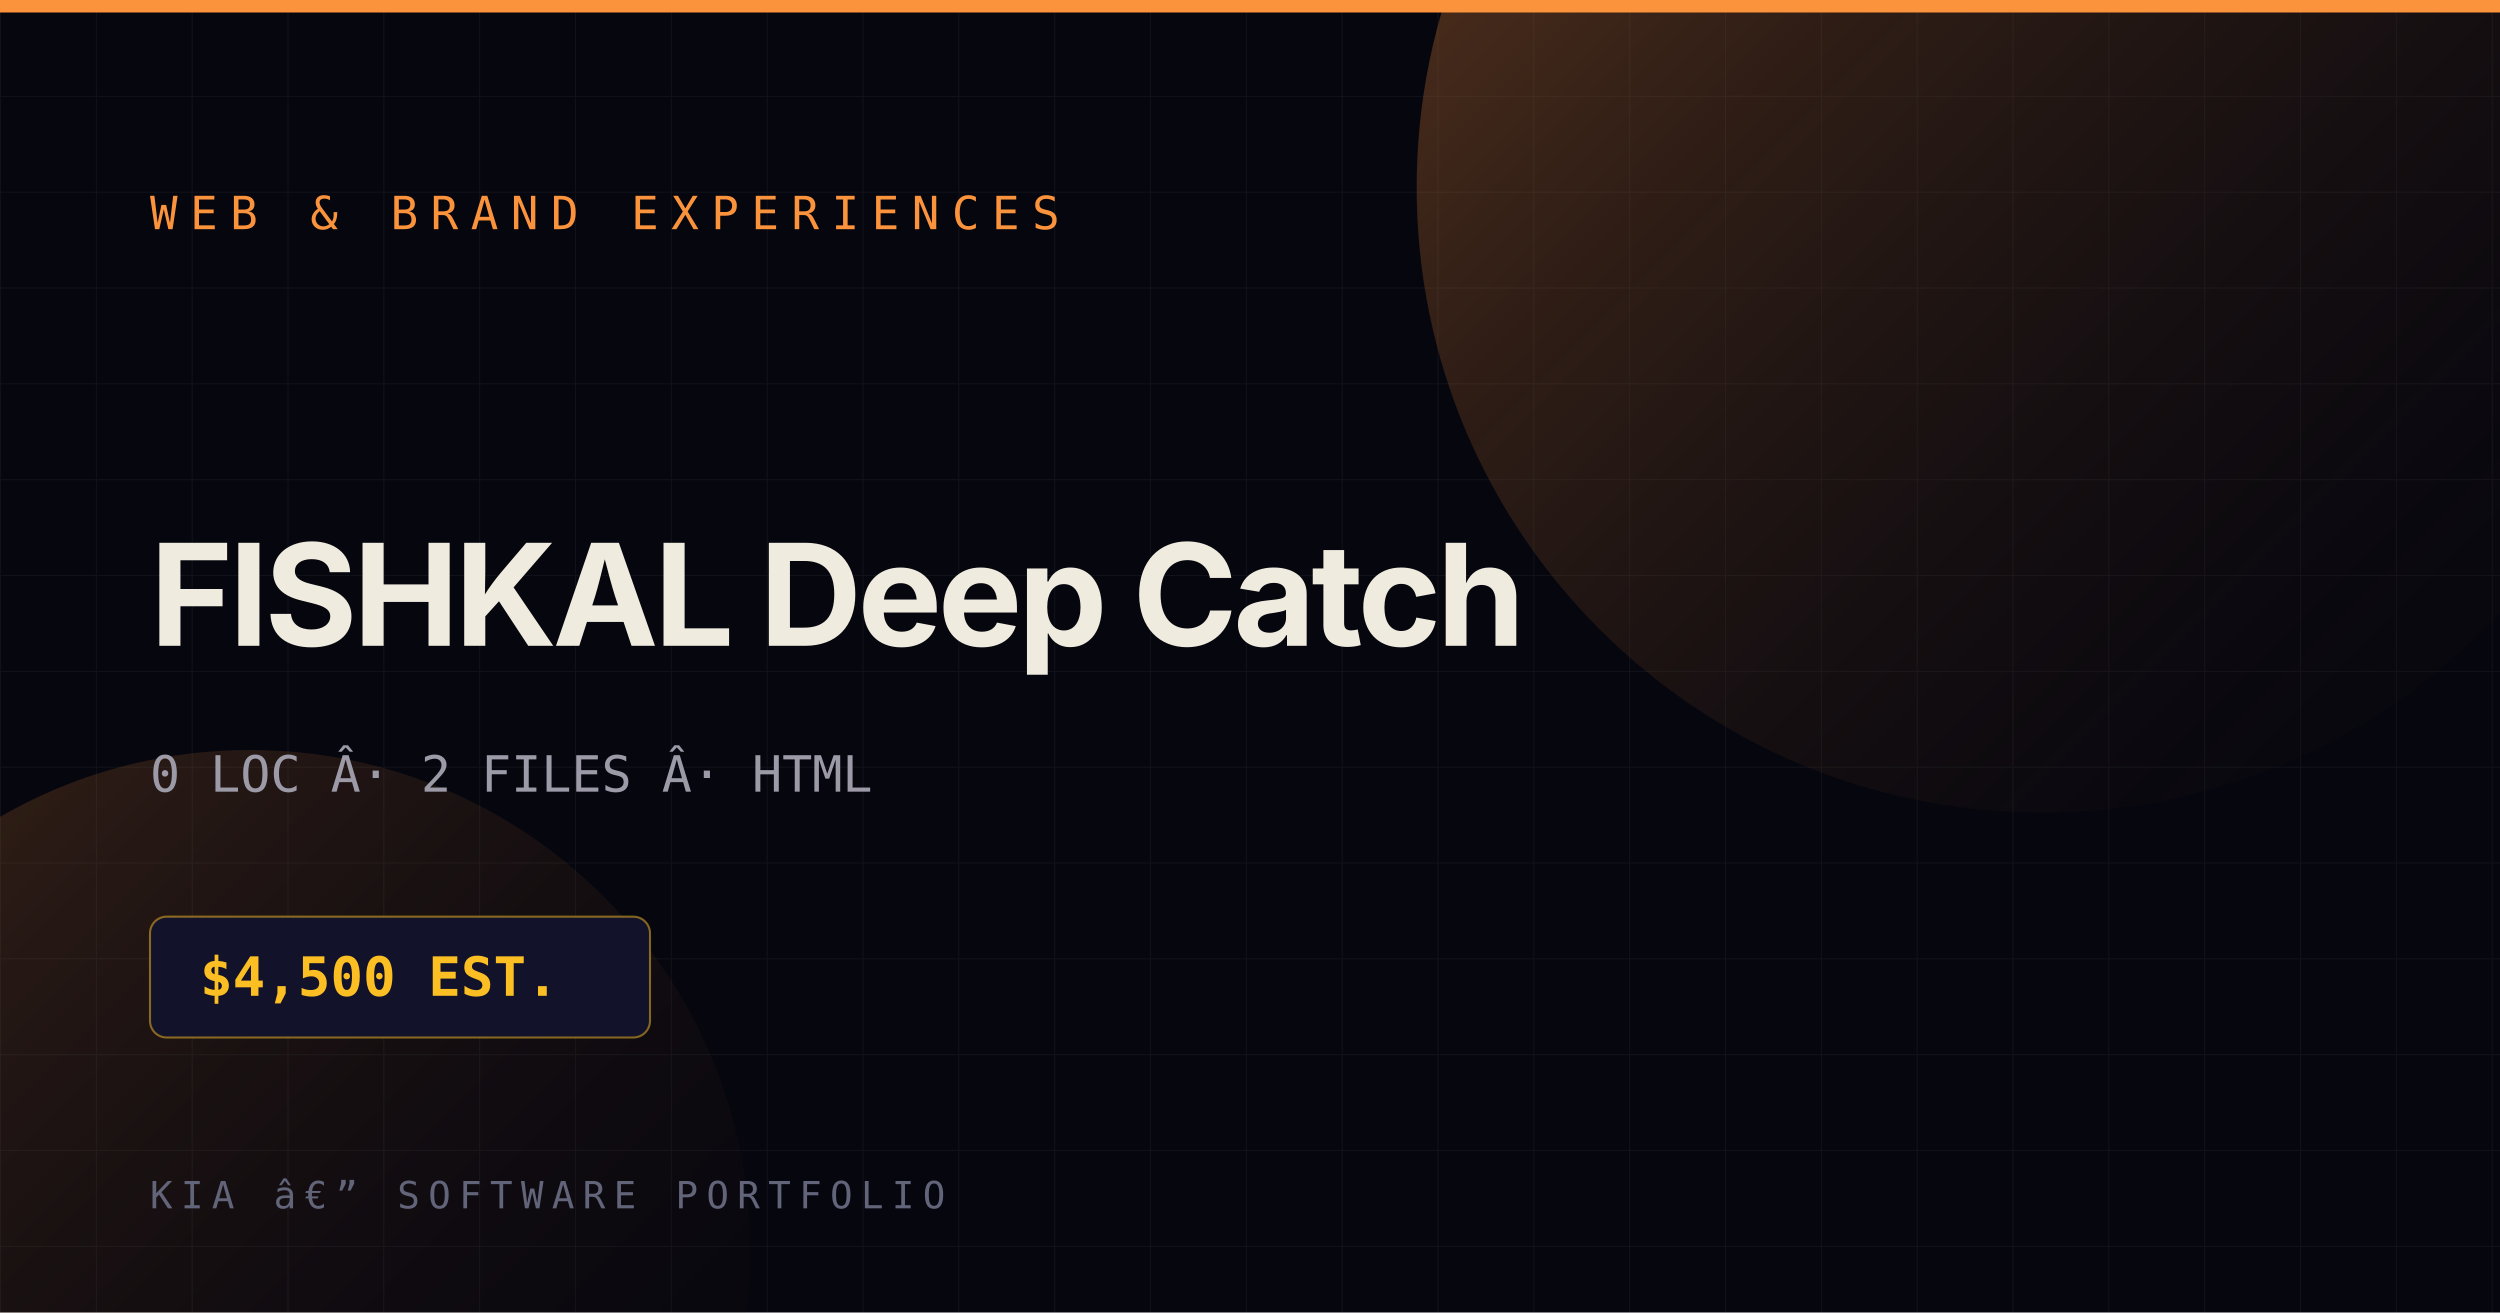
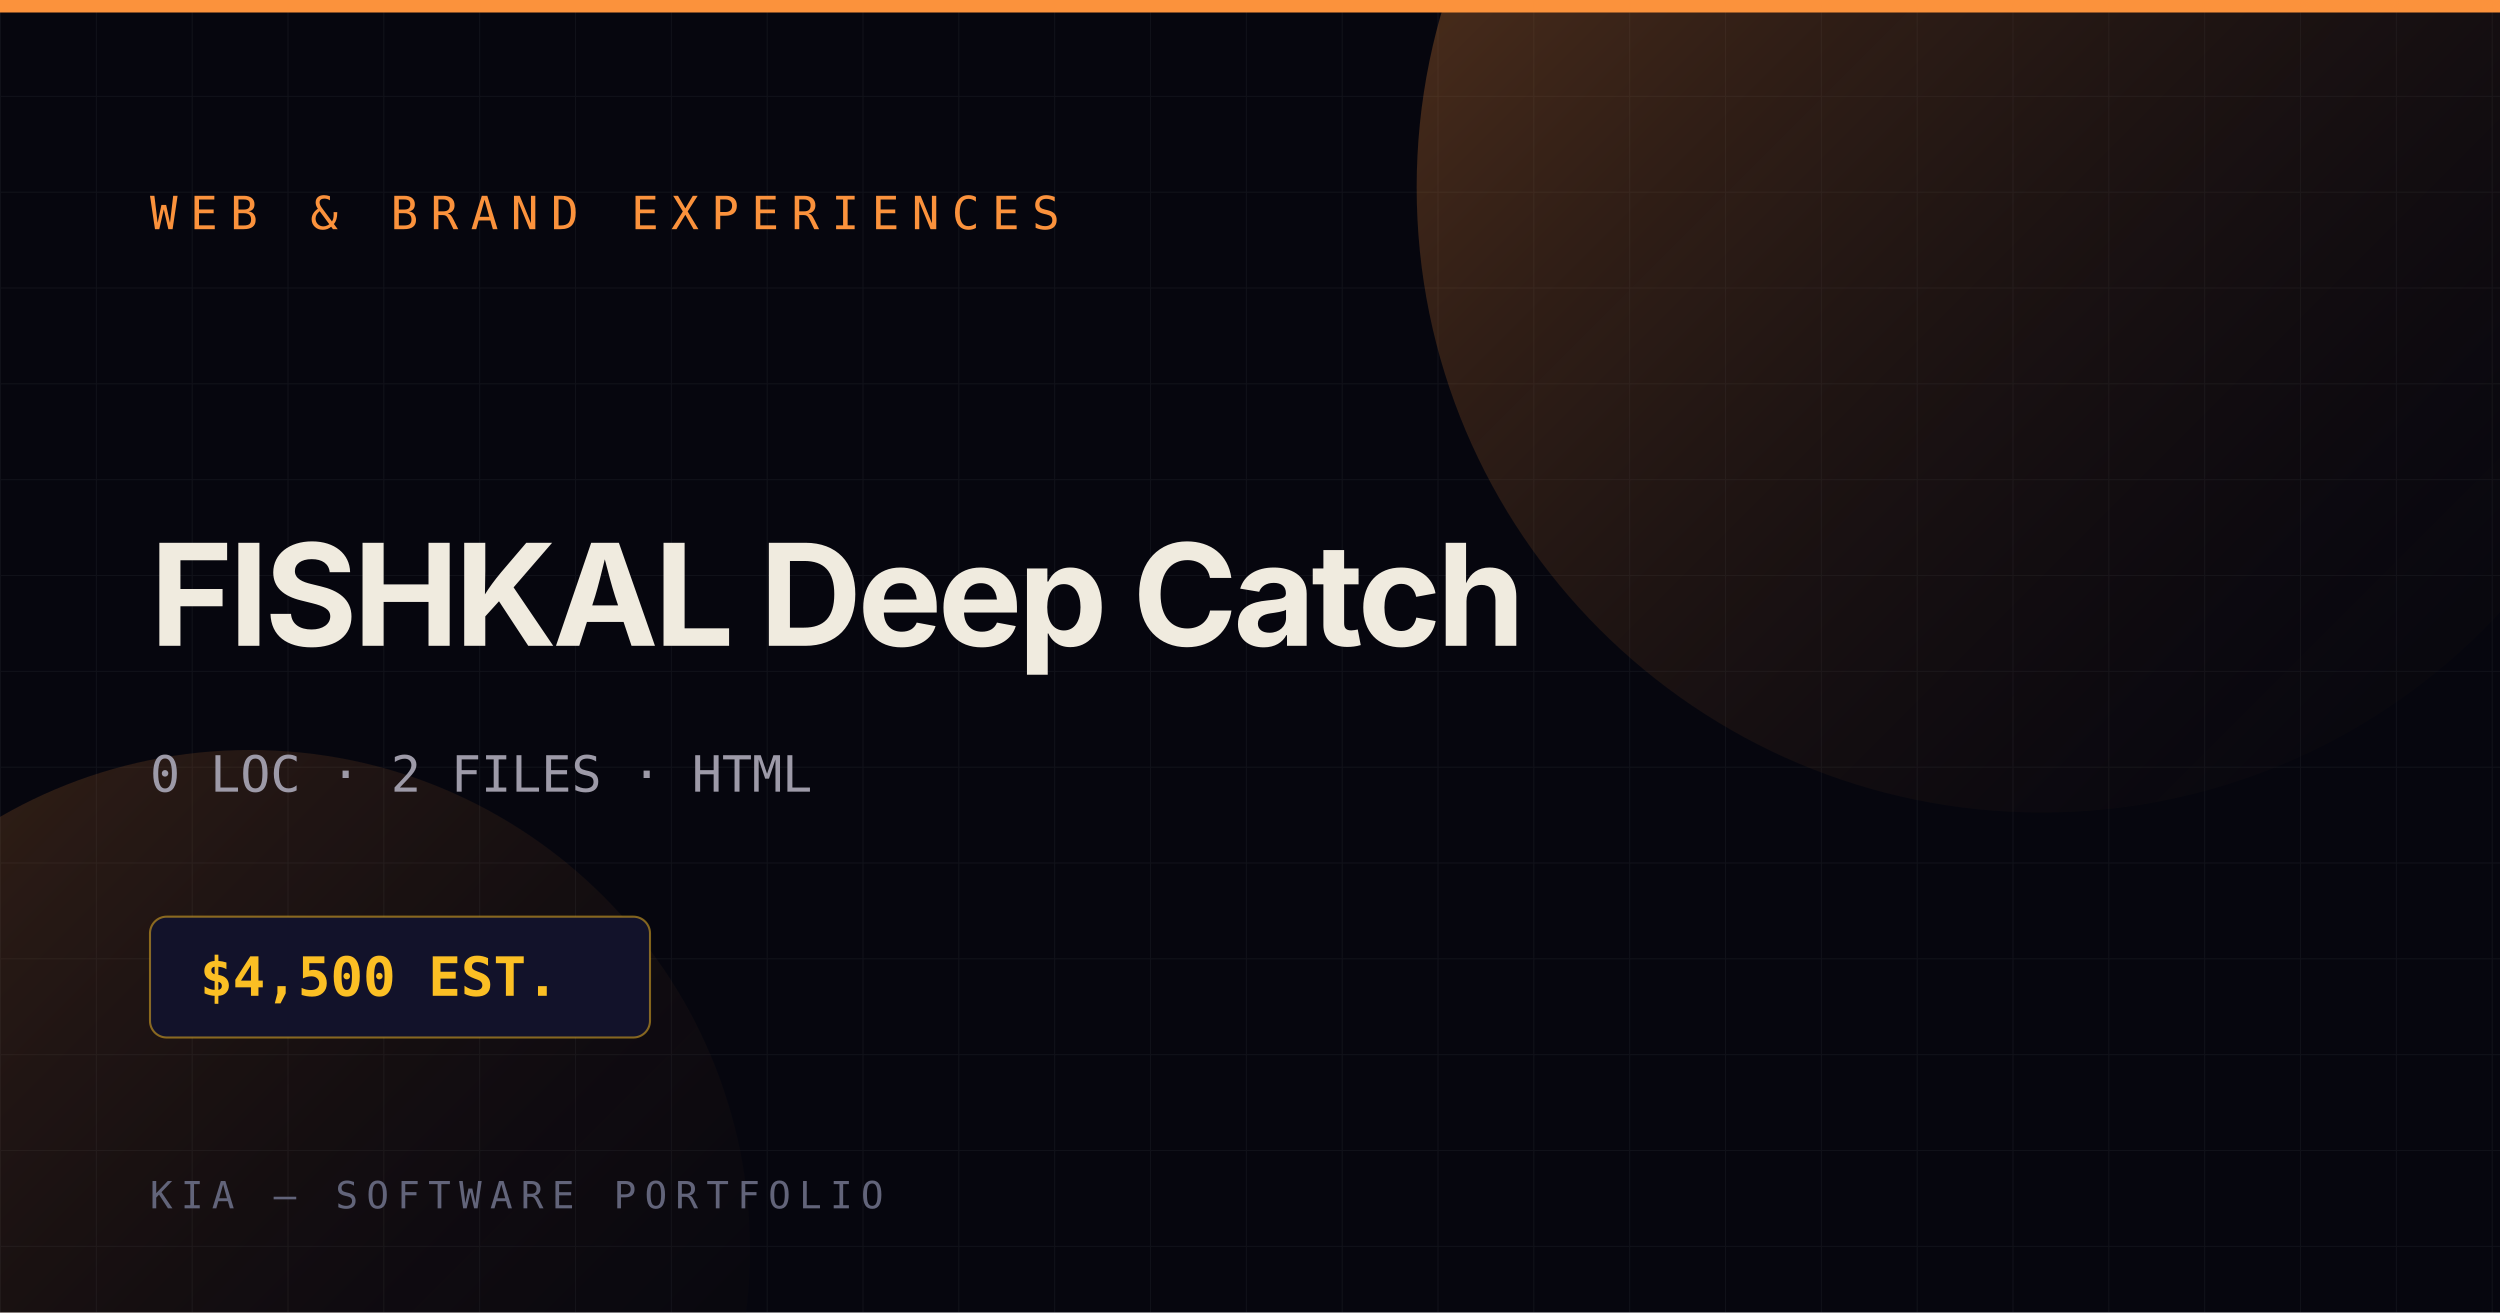
<svg xmlns="http://www.w3.org/2000/svg" width="1200" height="630" viewBox="0 0 1200 630" role="img" aria-label="FISHKAL Deep Catch">
  <defs>
    <linearGradient id="g" x1="0" y1="0" x2="1" y2="1">
      <stop offset="0" stop-color="#fb923c" stop-opacity=".40" />
      <stop offset="1" stop-color="#06060e" stop-opacity="0" />
    </linearGradient>
    <pattern id="grid" width="46" height="46" patternUnits="userSpaceOnUse">
      <path d="M46 0H0V46" fill="none" stroke="#94a3b8" stroke-opacity=".07" />
    </pattern>
  </defs>
  <rect width="1200" height="630" fill="#06060e" />
  <rect width="1200" height="630" fill="url(#grid)" />
  <circle cx="980" cy="90" r="300" fill="url(#g)" />
  <circle cx="120" cy="600" r="240" fill="url(#g)" opacity=".55" />
  <rect x="0" y="0" width="1200" height="6" fill="#fb923c" />
  <text x="72" y="110" fill="#fb923c" font-family="ui-monospace, Menlo, Consolas, monospace" font-size="22" letter-spacing="6">WEB &amp; BRAND EXPERIENCES</text>
  <text x="72" y="310" fill="#f0ebdf" font-family="system-ui, -apple-system, sans-serif" font-weight="700" font-size="68" letter-spacing="-2">FISHKAL Deep Catch</text>
-   <text x="72" y="380" fill="#9d9aa8" font-family="ui-monospace, Menlo, Consolas, monospace" font-size="24">0 LOC Â· 2 FILES Â· HTML</text>
+   <text x="72" y="380" fill="#9d9aa8" font-family="ui-monospace, Menlo, Consolas, monospace" font-size="24">0 LOC · 2 FILES · HTML</text>
  <rect x="72" y="440" width="240" height="58" rx="8" fill="#12122a" stroke="#fbbf24" stroke-opacity=".5" />
  <text x="96" y="478" fill="#fbbf24" font-family="ui-monospace, Menlo, Consolas, monospace" font-size="26" font-weight="700">$4,500 EST.</text>
-   <text x="72" y="580" fill="#62647a" font-family="ui-monospace, Menlo, Consolas, monospace" font-size="18" letter-spacing="4">KIA â€” SOFTWARE PORTFOLIO</text>
+   <text x="72" y="580" fill="#62647a" font-family="ui-monospace, Menlo, Consolas, monospace" font-size="18" letter-spacing="4">KIA — SOFTWARE PORTFOLIO</text>
</svg>
